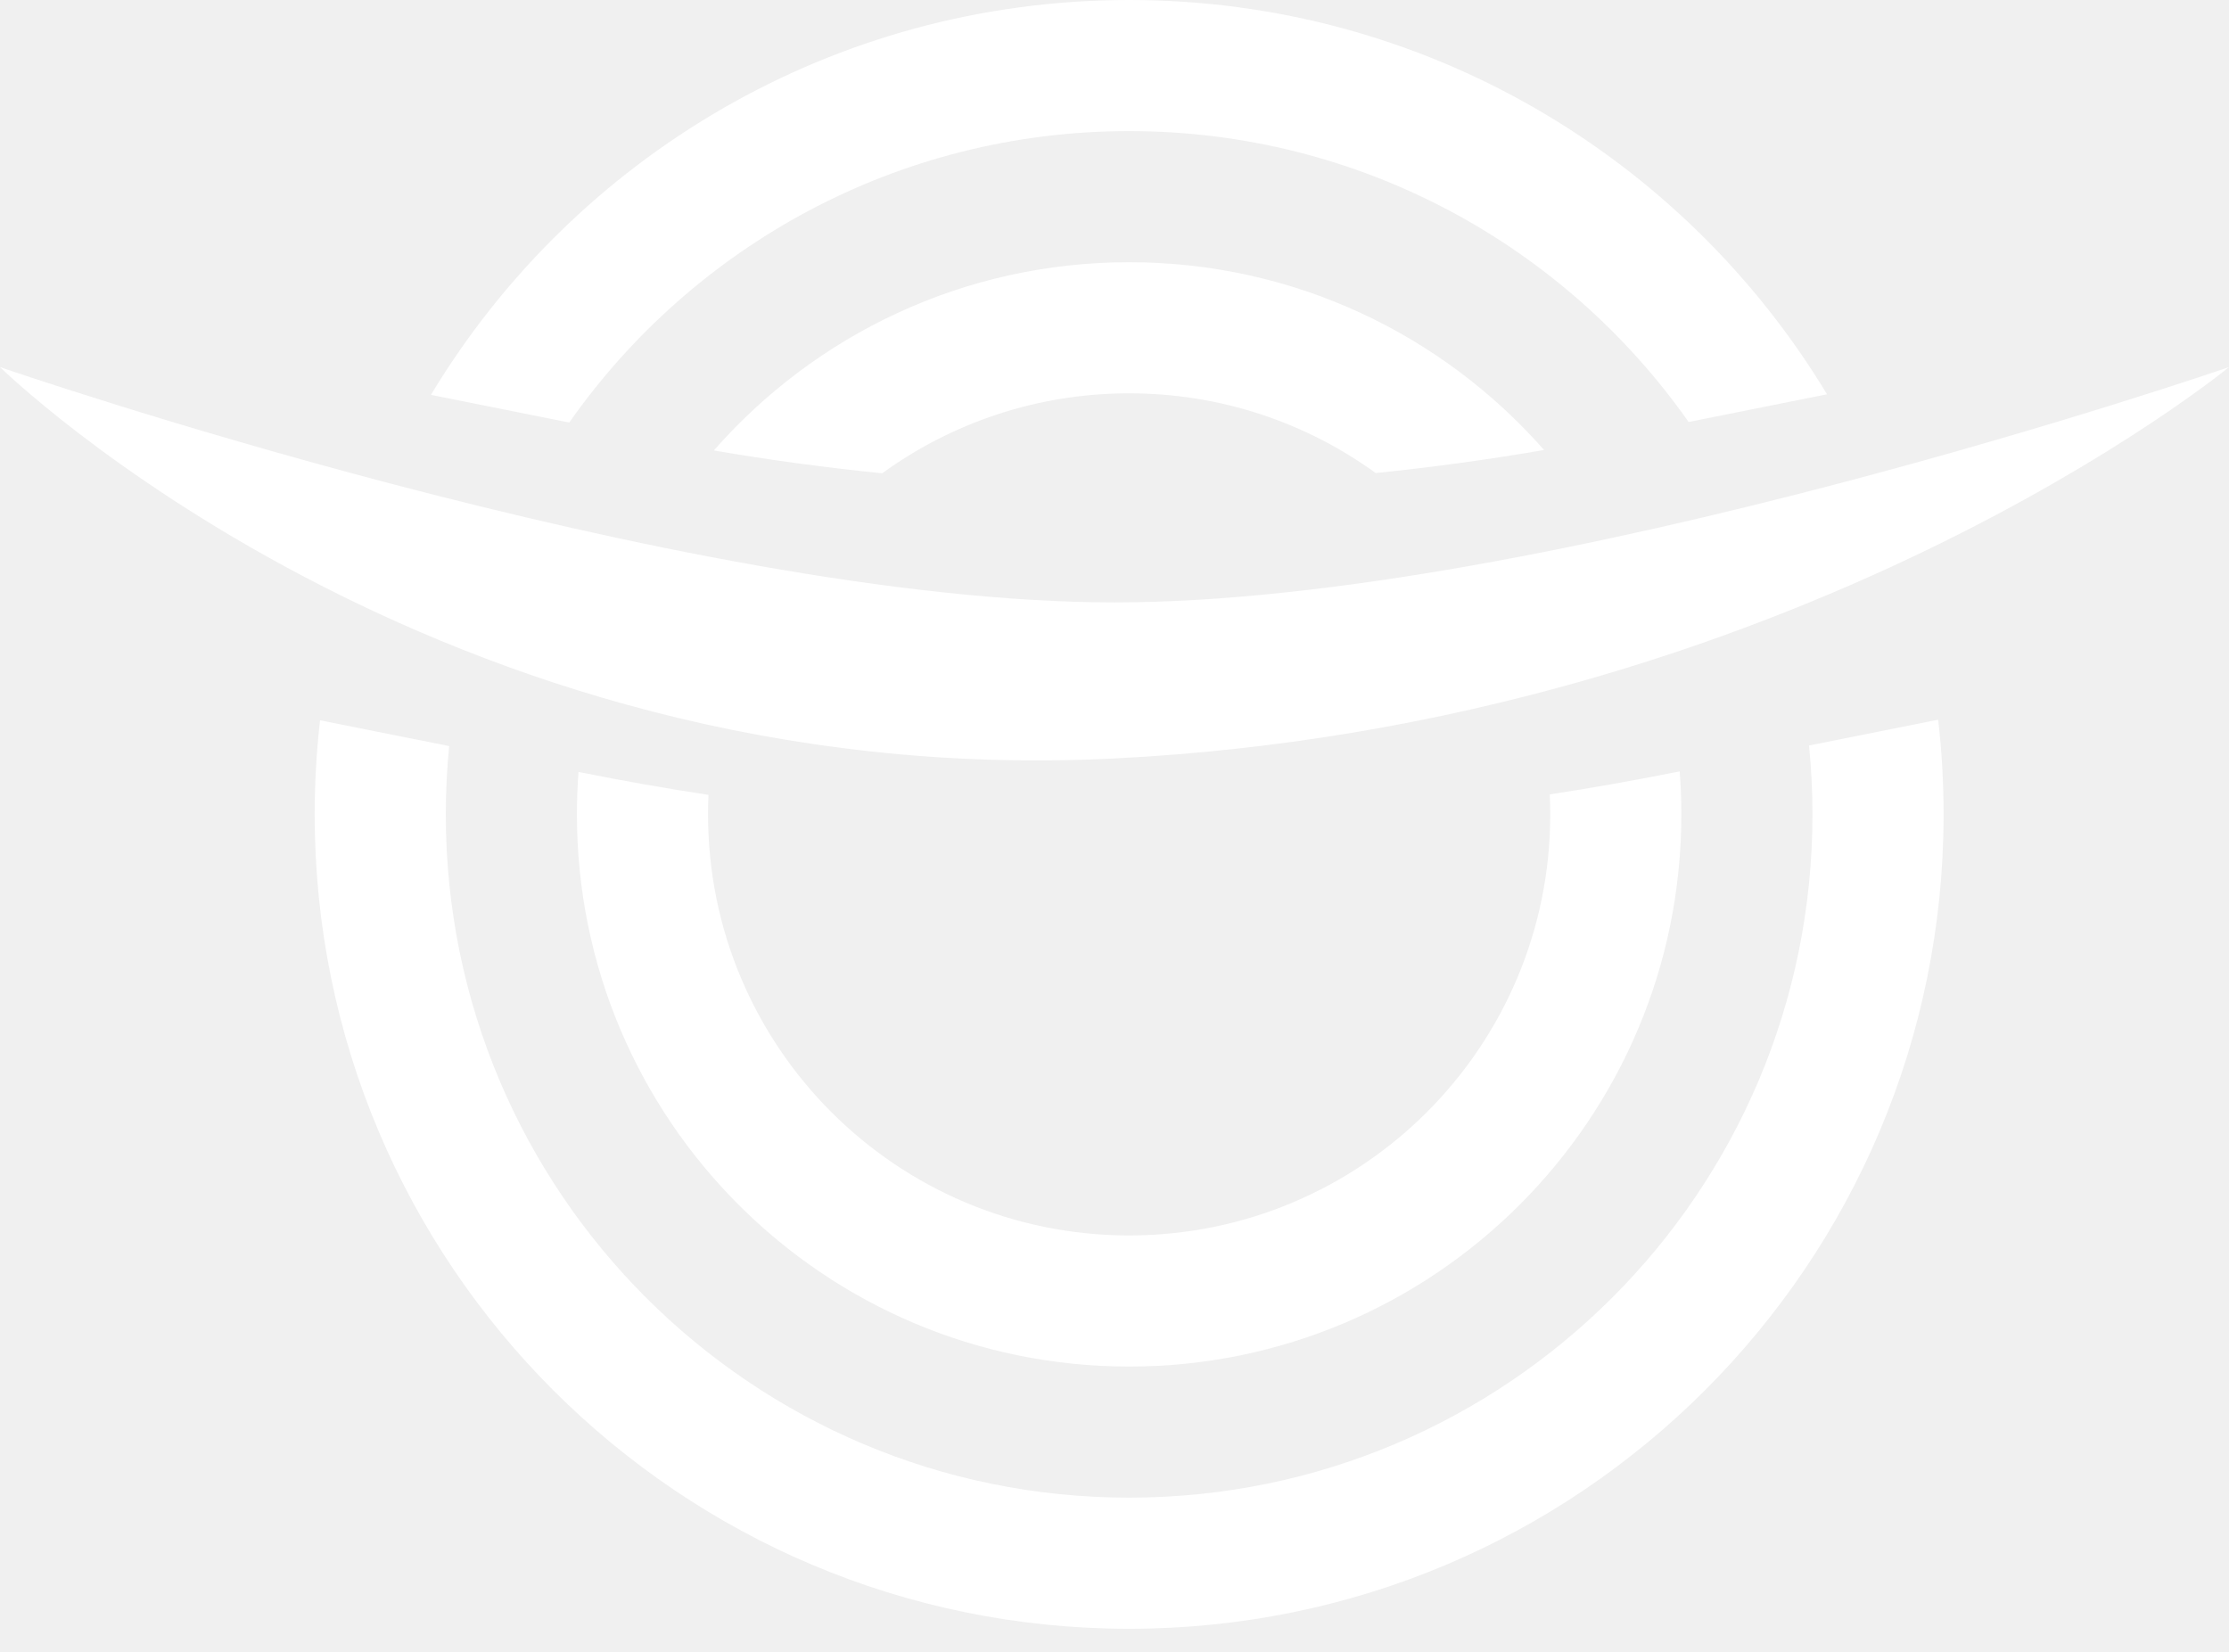
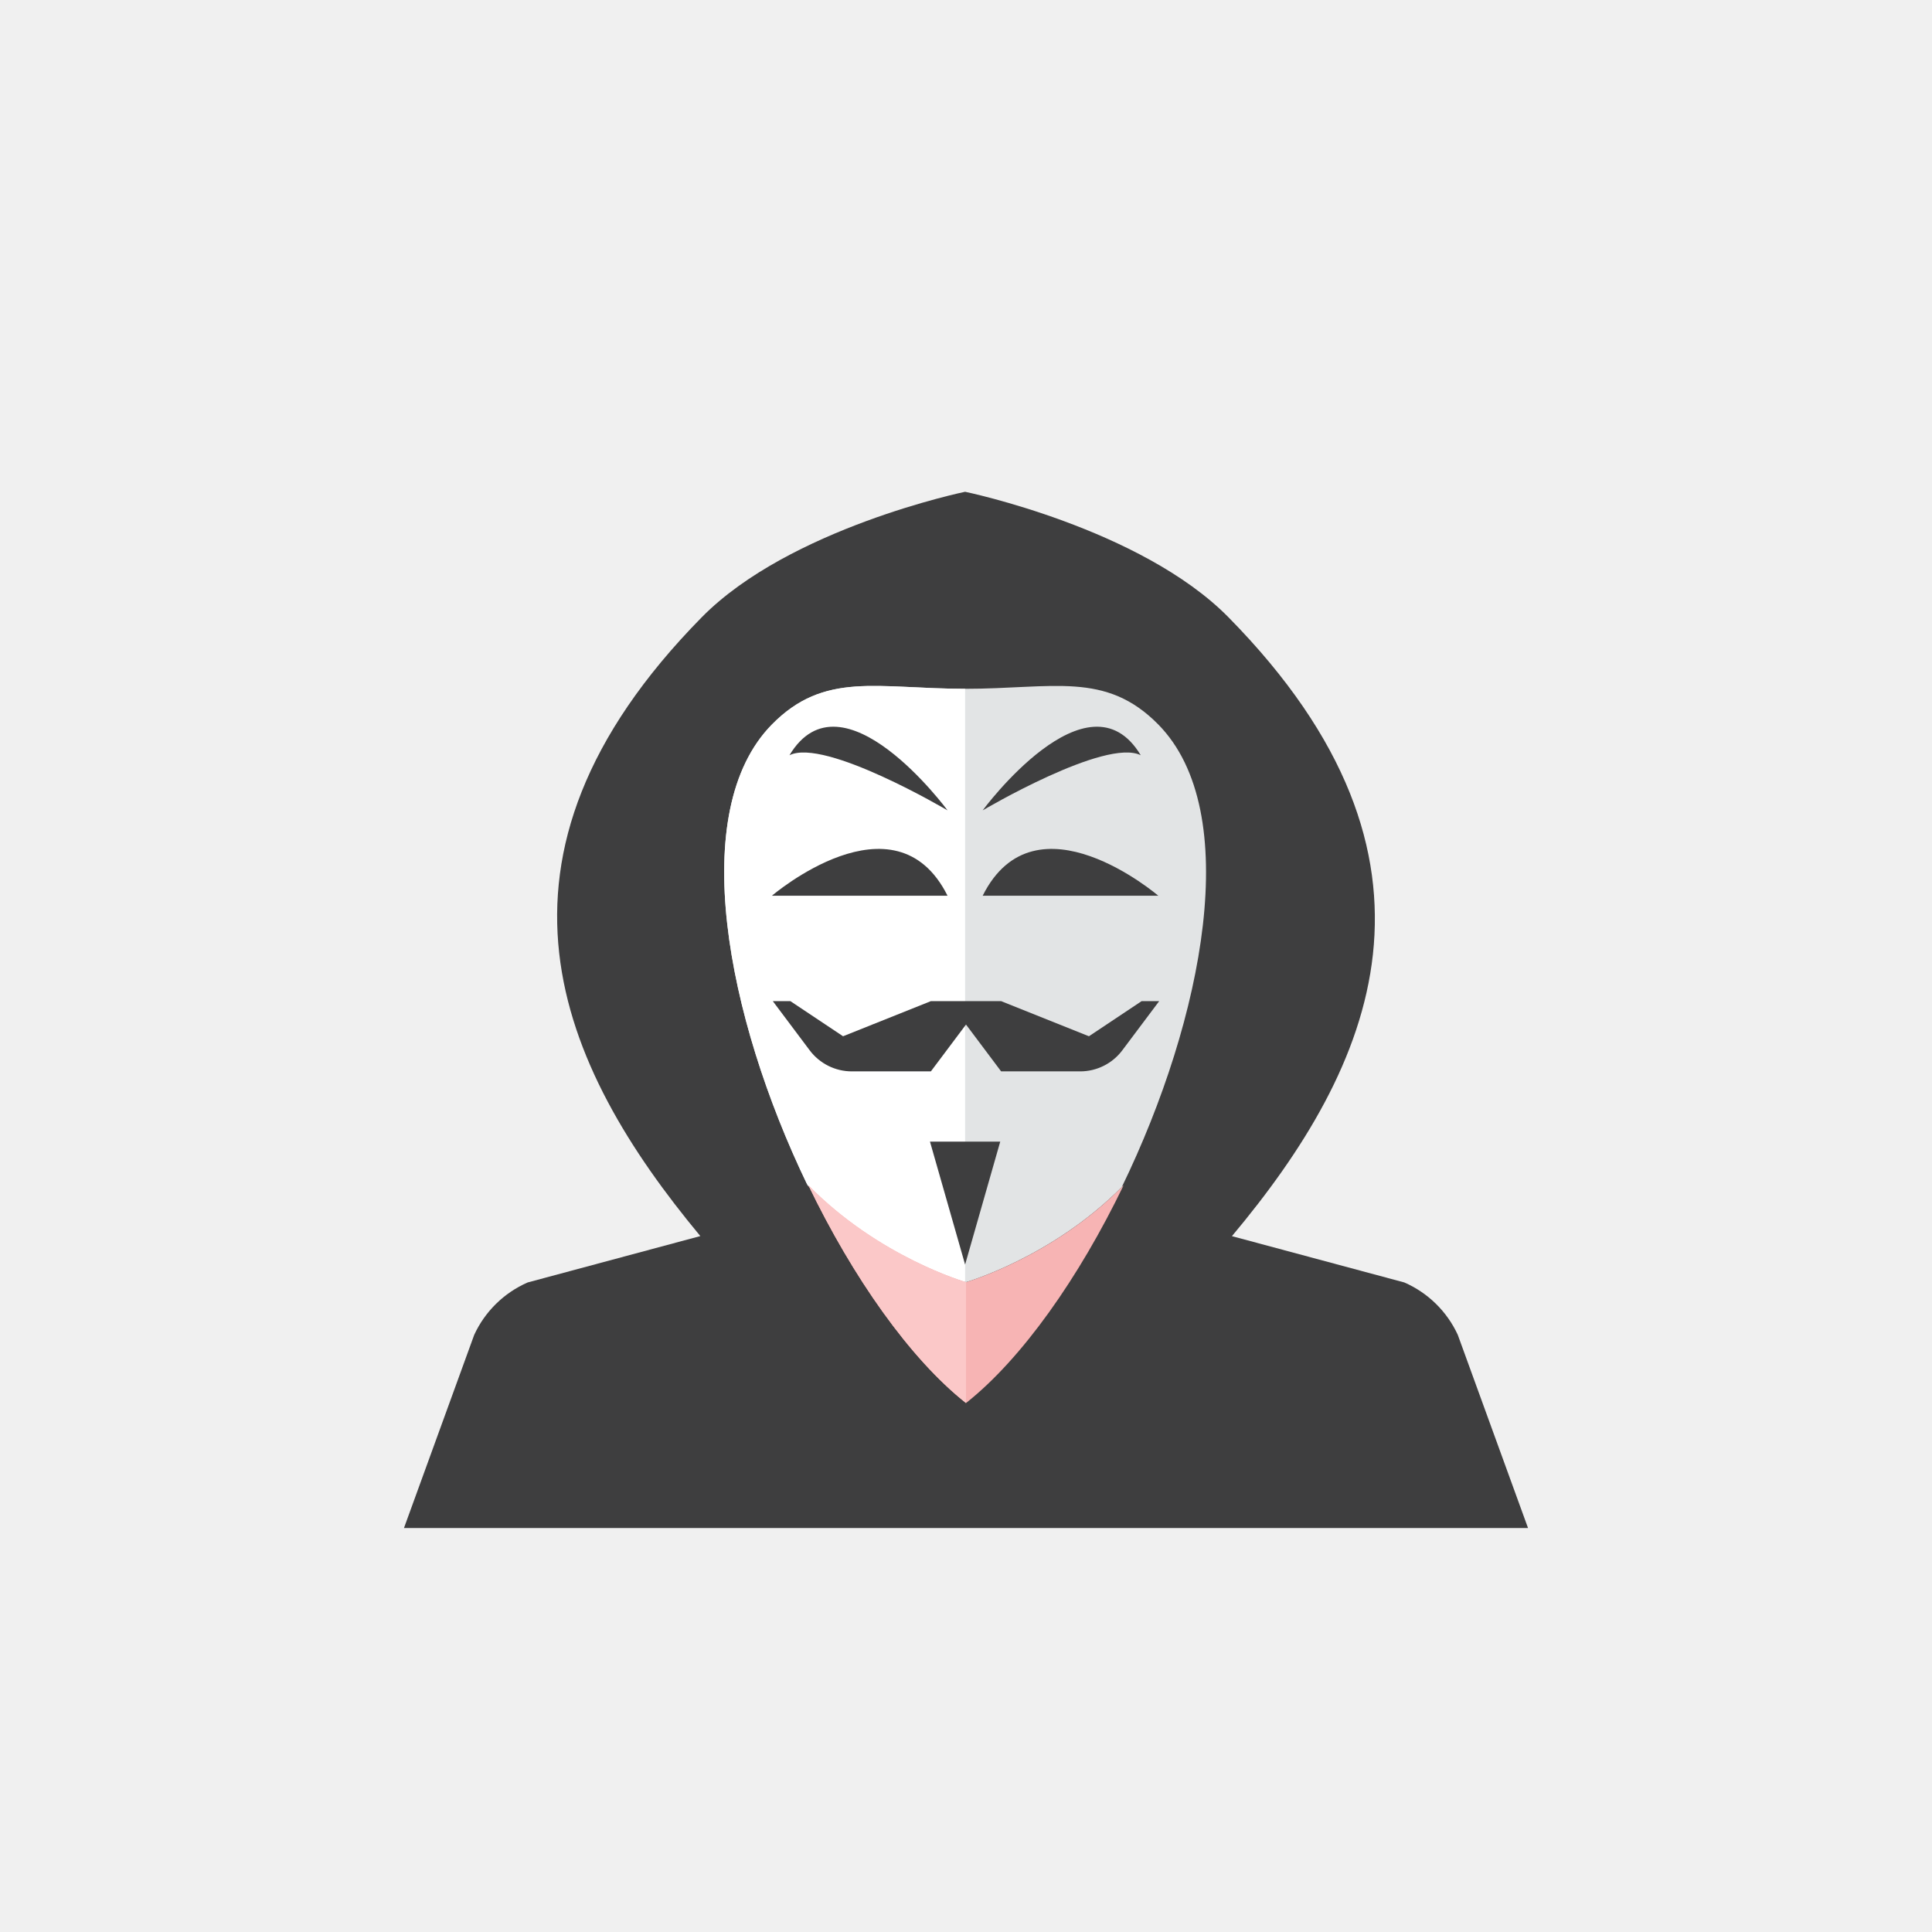
- <svg xmlns="http://www.w3.org/2000/svg" width="85" height="63" viewBox="0 0 85 63" fill="none">
-   <path fill-rule="evenodd" clip-rule="evenodd" d="M27.017 30.314C27.006 30.56 27 30.808 27 31.058C27 39.927 34.189 47.116 43.058 47.116C51.927 47.116 59.116 39.927 59.116 31.058C59.116 30.803 59.11 30.549 59.098 30.296C60.699 30.051 62.295 29.77 63.886 29.451L64.053 29.418C64.095 29.959 64.116 30.506 64.116 31.058C64.116 42.688 54.688 52.116 43.058 52.116C31.428 52.116 22 42.688 22 31.058C22 30.514 22.021 29.975 22.061 29.441L22.114 29.451C23.743 29.777 25.378 30.065 27.017 30.314ZM52.461 18.04C49.818 16.127 46.57 15 43.058 15C39.54 15 36.286 16.131 33.641 18.05C31.494 17.834 29.353 17.544 27.221 17.179C31.081 12.778 36.745 10 43.058 10C49.363 10 55.021 12.771 58.88 17.161C56.749 17.529 54.608 17.821 52.461 18.04ZM68.985 28.432C69.072 29.295 69.116 30.172 69.116 31.058C69.116 45.45 57.45 57.116 43.058 57.116C28.667 57.116 17 45.45 17 31.058C17 30.179 17.044 29.311 17.128 28.454L12.205 27.47C12.07 28.647 12 29.844 12 31.058C12 48.211 25.905 62.116 43.058 62.116C60.211 62.116 74.116 48.211 74.116 31.058C74.116 29.837 74.046 28.632 73.909 27.447L68.985 28.432ZM69.671 15.037L64.393 16.093C59.678 9.384 51.88 5 43.058 5C34.227 5 26.422 9.393 21.709 16.113L16.433 15.058C21.867 6.035 31.758 0 43.058 0C54.35 0 64.234 6.026 69.671 15.037Z" fill="white" />
-   <mask id="path-2-inside-1" fill="white">
-     <path d="M42.5 28.925C16.546 30.231 0 14 0 14C0 14 26 22.974 42.5 22.974C59 22.974 85 14 85 14C85 14 68.454 27.619 42.5 28.925Z" />
-   </mask>
-   <path d="M0 14L5.873 -3.015L-12.605 26.849L0 14ZM42.5 28.925L41.595 10.948L42.5 28.925ZM85 14L96.439 27.898L79.127 -3.015L85 14ZM0 14C-12.605 26.849 -12.6 26.855 -12.595 26.86C-12.593 26.862 -12.587 26.867 -12.584 26.871C-12.576 26.878 -12.569 26.885 -12.56 26.893C-12.544 26.909 -12.527 26.925 -12.509 26.943C-12.473 26.978 -12.432 27.017 -12.387 27.061C-12.297 27.147 -12.189 27.248 -12.064 27.365C-11.814 27.597 -11.495 27.887 -11.107 28.227C-10.333 28.906 -9.282 29.787 -7.966 30.797C-5.346 32.807 -1.615 35.375 3.117 37.872C12.559 42.854 26.401 47.758 43.405 46.903L41.595 10.948C32.645 11.398 25.237 8.839 19.917 6.033C17.268 4.635 15.241 3.227 13.948 2.235C13.307 1.743 12.863 1.366 12.631 1.162C12.515 1.061 12.454 1.004 12.448 0.999C12.446 0.997 12.458 1.008 12.484 1.033C12.497 1.045 12.513 1.061 12.533 1.081C12.544 1.09 12.555 1.101 12.566 1.113C12.572 1.119 12.579 1.125 12.585 1.131C12.588 1.134 12.593 1.139 12.595 1.141C12.6 1.145 12.605 1.15 0 14ZM43.405 46.903C59.328 46.101 72.316 41.53 81.317 37.178C85.834 34.995 89.418 32.833 91.955 31.151C93.227 30.308 94.245 29.579 94.995 29.02C95.37 28.741 95.679 28.503 95.92 28.314C96.041 28.219 96.144 28.137 96.231 28.067C96.274 28.032 96.313 28 96.348 27.972C96.365 27.958 96.382 27.945 96.397 27.932C96.404 27.926 96.412 27.92 96.419 27.914C96.422 27.911 96.428 27.907 96.429 27.906C96.434 27.902 96.439 27.898 85 14C73.561 0.102 73.566 0.099 73.57 0.095C73.572 0.093 73.576 0.089 73.579 0.087C73.586 0.082 73.591 0.077 73.597 0.073C73.608 0.063 73.618 0.055 73.628 0.047C73.647 0.032 73.661 0.02 73.673 0.011C73.695 -0.007 73.703 -0.013 73.696 -0.007C73.682 0.004 73.61 0.06 73.482 0.155C73.226 0.346 72.748 0.692 72.063 1.146C70.687 2.058 68.513 3.383 65.648 4.767C59.889 7.552 51.627 10.443 41.595 10.948L43.405 46.903ZM85 14C79.127 -3.015 79.129 -3.016 79.13 -3.016C79.131 -3.016 79.132 -3.017 79.133 -3.017C79.134 -3.017 79.135 -3.018 79.136 -3.018C79.137 -3.018 79.137 -3.018 79.135 -3.018C79.131 -3.016 79.121 -3.013 79.106 -3.008C79.074 -2.997 79.019 -2.978 78.94 -2.952C78.784 -2.899 78.537 -2.816 78.207 -2.707C77.547 -2.489 76.561 -2.169 75.317 -1.78C72.818 -1 69.327 0.039 65.375 1.075C57.005 3.268 48.283 4.974 42.5 4.974V40.974C53.217 40.974 65.745 38.193 74.5 35.899C79.111 34.691 83.151 33.487 86.043 32.585C87.494 32.132 88.668 31.751 89.494 31.478C89.908 31.341 90.235 31.232 90.468 31.153C90.584 31.114 90.677 31.082 90.744 31.059C90.778 31.047 90.806 31.038 90.828 31.031C90.838 31.027 90.847 31.024 90.855 31.021C90.859 31.02 90.862 31.019 90.865 31.018C90.867 31.017 90.868 31.017 90.869 31.016C90.871 31.016 90.873 31.015 85 14ZM42.5 4.974C36.717 4.974 27.995 3.268 19.625 1.075C15.673 0.039 12.182 -1 9.684 -1.78C8.439 -2.169 7.453 -2.489 6.793 -2.707C6.463 -2.816 6.216 -2.899 6.06 -2.952C5.981 -2.978 5.926 -2.997 5.895 -3.008C5.879 -3.013 5.869 -3.016 5.865 -3.018C5.863 -3.018 5.863 -3.018 5.864 -3.018C5.865 -3.018 5.866 -3.017 5.867 -3.017C5.868 -3.017 5.869 -3.016 5.87 -3.016C5.871 -3.016 5.873 -3.015 0 14C-5.873 31.015 -5.871 31.016 -5.869 31.016C-5.868 31.017 -5.866 31.017 -5.865 31.018C-5.862 31.019 -5.859 31.02 -5.855 31.021C-5.847 31.024 -5.838 31.027 -5.827 31.031C-5.806 31.038 -5.778 31.047 -5.744 31.059C-5.676 31.082 -5.584 31.114 -5.468 31.153C-5.235 31.232 -4.908 31.341 -4.494 31.478C-3.668 31.751 -2.494 32.132 -1.043 32.585C1.849 33.487 5.889 34.691 10.5 35.899C19.255 38.193 31.783 40.974 42.5 40.974V4.974Z" fill="white" mask="url(#path-2-inside-1)" />
+ <svg xmlns="http://www.w3.org/2000/svg" width="110" height="110" version="1.0" id="hacker">
+   <path fill="#3E3E3F" d="M83 76a5.997 5.997 0 0 0-3.043-2.982l-9.816-2.637c8.075-9.637 13.396-21.417-.192-35.231-5-5.083-15-7.15-15-7.15s-10 2.067-15 7.15c-13.474 13.699-8.13 25.534-.075 35.227l-9.832 2.641A5.998 5.998 0 0 0 27 76l-4 11h64l-4-11z" />
+   <path fill="#E2E4E5" d="M65.949 41.25c-3-3.05-6-2.033-11-2.033s-8-1.017-11 2.033c-4.838 4.919-2.615 16.559 1.98 26.13C49.961 71.556 55 73 55 73s4.875-1.396 8.872-5.415c4.662-9.609 6.95-21.381 2.077-26.335z" />
+   <path fill="#FFF" d="M43.949 41.25c-4.856 4.938-2.599 16.648 2.032 26.24 4.014 4.094 8.968 5.51 8.968 5.51V39.217c-5 0-8-1.017-11 2.033z" />
+   <path fill="#3E3E3F" d="m54.949 72-2-7h4zM65 57l-3 2-5-2h-4l-5 2-3-2h-1l2.1 2.8a3 3 0 0 0 2.4 1.2H53l2-2.667L57 61h4.5c.944 0 1.833-.445 2.4-1.2L66 57h-1zM53.949 51c-3-6-10 0-10 0h10zM55.949 51c3-6 10 0 10 0h-10zM44.949 43c2-1 9 3.139 9 3.139s-6-8.139-9-3.139zM64.949 43c-2-1-9 3.139-9 3.139s6-8.139 9-3.139z" />
+   <path fill="#F7B4B4" d="M55 73s-4.959-1.418-8.975-5.517c2.538 5.258 5.788 9.88 8.975 12.4 3.187-2.52 6.438-7.142 8.975-12.401C59.959 71.582 55 73 55 73z" />
+   <path fill="#FBC8C8" d="M46.025 67.483c2.538 5.258 5.788 9.88 8.975 12.4V73s-4.959-1.418-8.975-5.517z" />
</svg>
